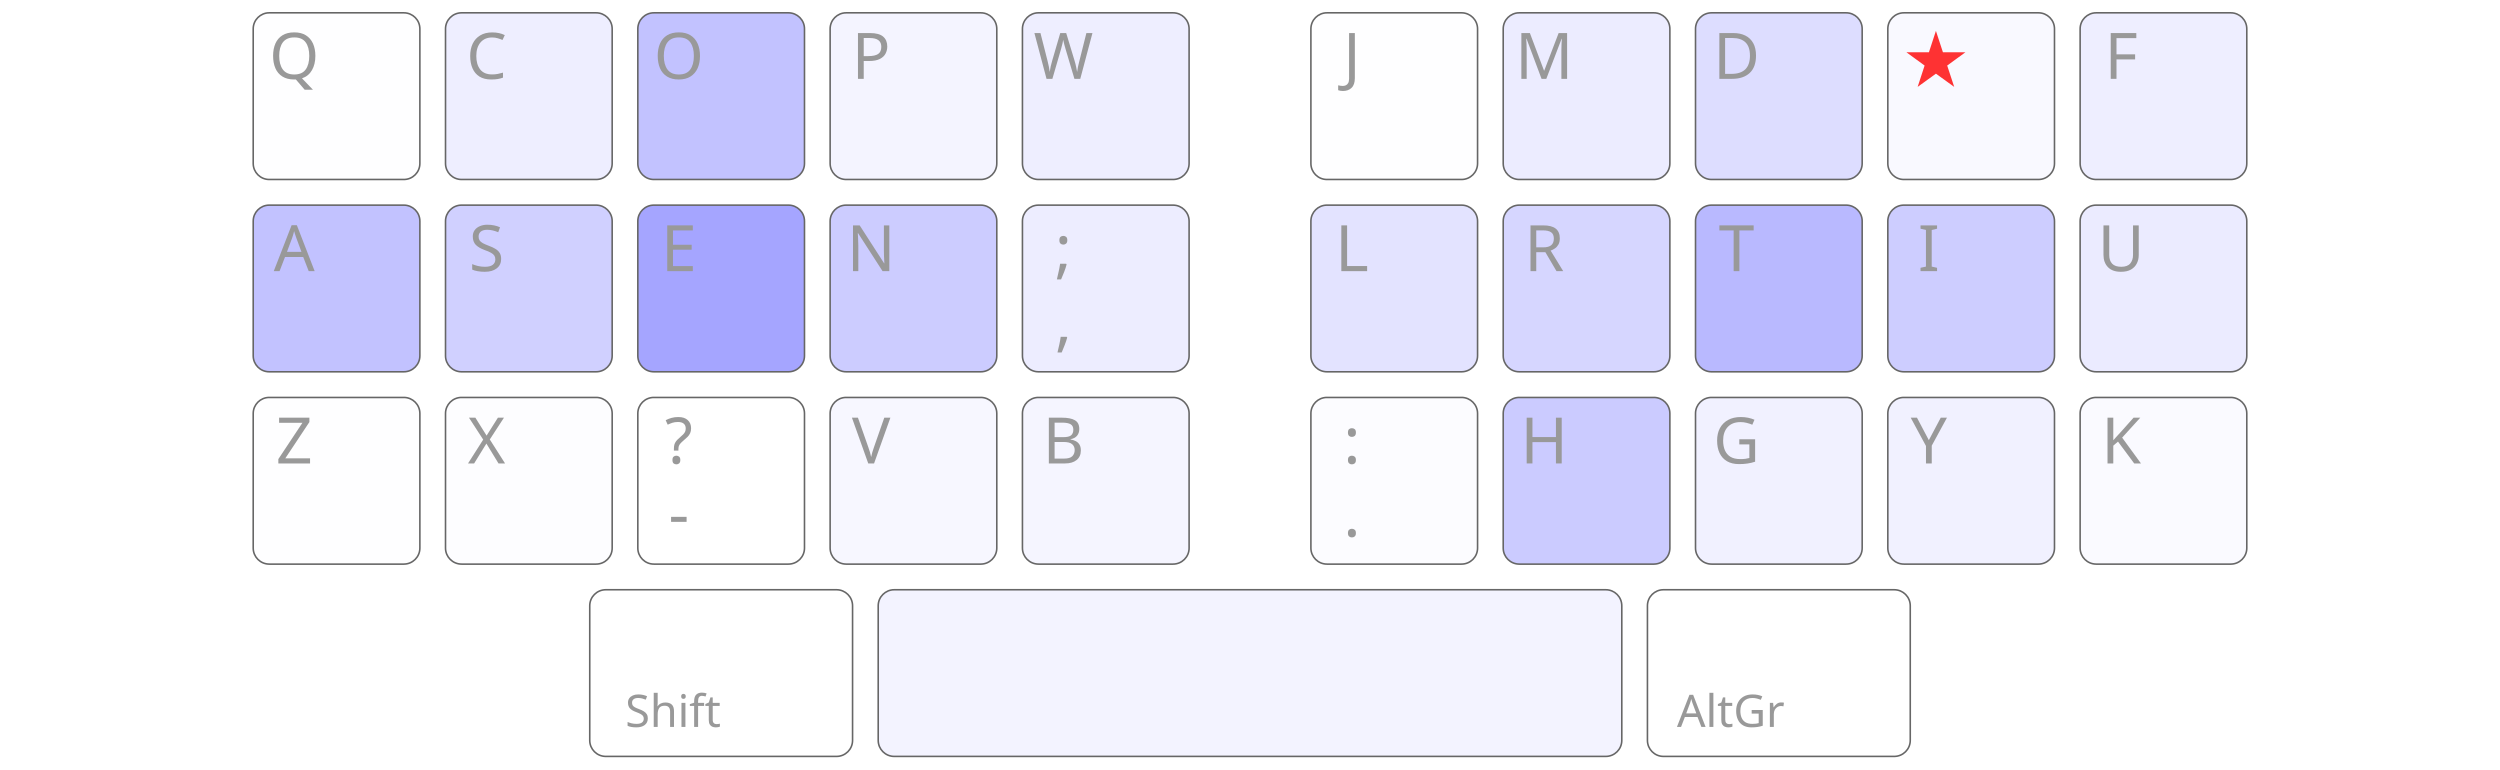
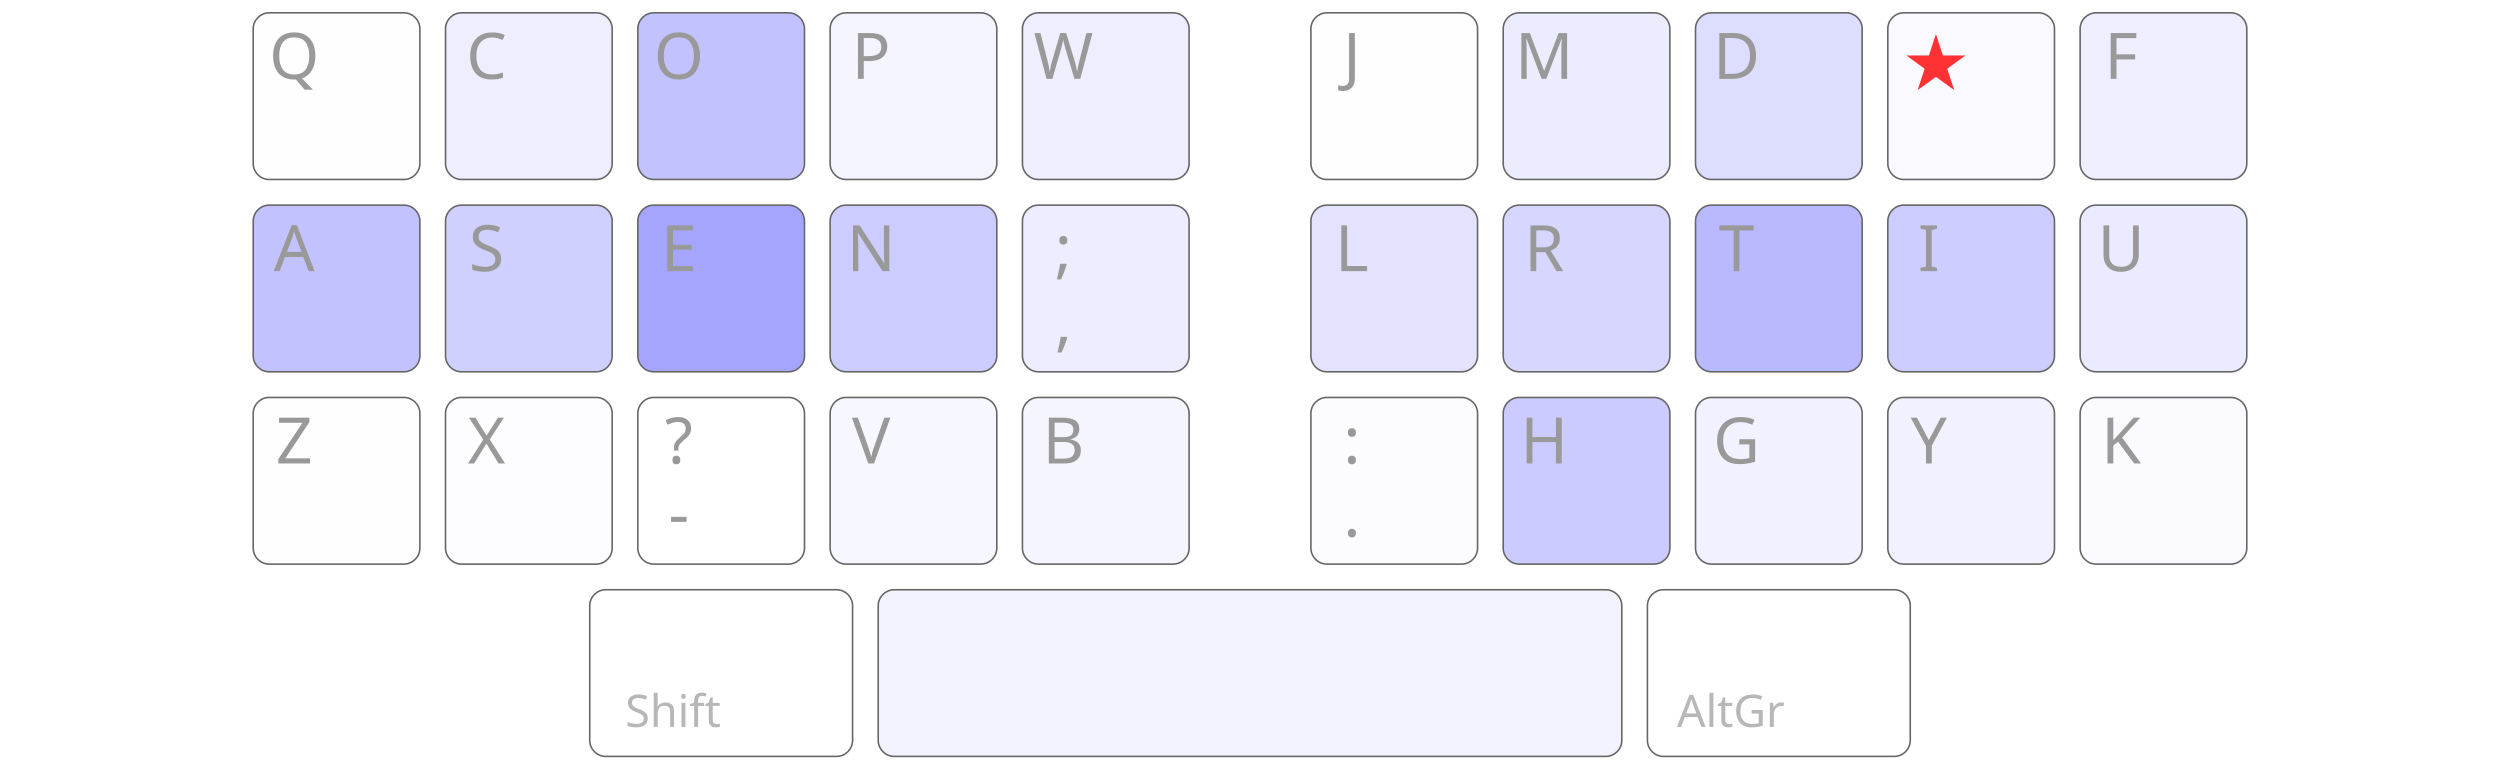
<svg xmlns="http://www.w3.org/2000/svg" class="gnu" viewBox="60 60 780 240">
  <style>
    rect, path {
      fill: #f8f8f8;
      stroke: #666;
      stroke-width: .5px;
    }
    text {
      fill: #999;
      font: normal 20px sans-serif;
      text-align: center;
      text-anchor: middle;
    }

    .deadKey {
      fill: red;
-       transform: translateY(-3px);
-       opacity: 0.6;
-     }
-     .diacritic {
+       opacity: 0.8;
      font-size: 24px;
      font-weight: bolder;
-       transform: translateY(8px);
    }

    #row_AD { transform: translate(64px,  64px); }
    #row_AC { transform: translate(64px, 124px); }
    #row_AB { transform: translate(64px, 184px); }
    #row_AA { transform: translate(64px, 244px); }
    .left   { transform: translate(-15px, 0); }
    .right  { transform: translate(+15px, 0); }

-     .layer  { font-size: 14px; }
-     .level3 { fill: green; opacity: 0; }
+     .layer  { opacity: 0.7; font-size: 14px; }
+     .level3 { opacity: 0.0; fill: green; }

    @media (prefers-color-scheme: dark) {
-       text      { fill: #888; }
-       rect      { fill: #444; }
-       .level3   { fill: #6b6; }
-       .deadKey  { fill: #f44; }
+       rect, path { fill: #444; }
+       text       { fill: #bbb; }
+       .deadKey   { fill: #f44; }
+       .level3    { fill: #6b6; }
    }
  </style>
  <g id="row_AD">
    <g class="left">
      <g transform="translate(90)">
        <rect width="52" height="52" rx="5" ry="5" style="fill: rgba(127, 127, 255, 0.01);" />
        <text x="12.8" y="20.6" class="level2">Q</text>
        <text x="38.0" y="43.4" class="level3">æ</text>
      </g>
      <g transform="translate(150)">
        <rect width="52" height="52" rx="5" ry="5" style="fill: rgba(127, 127, 255, 0.13);" />
        <text x="12.8" y="20.6" class="level2">C</text>
        <text x="38.0" y="43.4" class="level3">ç</text>
      </g>
      <g transform="translate(210)">
        <rect width="52" height="52" rx="5" ry="5" style="fill: rgba(127, 127, 255, 0.47);" />
        <text x="12.8" y="20.6" class="level2">O</text>
        <text x="38.0" y="43.4" class="level3">œ</text>
      </g>
      <g transform="translate(270)">
        <rect width="52" height="52" rx="5" ry="5" style="fill: rgba(127, 127, 255, 0.083);" />
        <text x="12.8" y="20.6" class="level2">P</text>
        <text x="38.0" y="43.4" class="level3">ô</text>
      </g>
      <g transform="translate(330)">
        <rect width="52" height="52" rx="5" ry="5" style="fill: rgba(127, 127, 255, 0.13);" />
        <text x="12.8" y="20.6" class="level2">W</text>
        <text x="38.0" y="43.4" class="level3"> </text>
      </g>
    </g>
    <g class="right">
      <g transform="translate(390)">
        <rect width="52" height="52" rx="5" ry="5" style="fill: rgba(127, 127, 255, 0.005);" />
        <text x="12.8" y="20.6" class="level2">J</text>
        <text x="38.0" y="43.4" class="level3"> </text>
      </g>
      <g transform="translate(450)">
        <rect width="52" height="52" rx="5" ry="5" style="fill: rgba(127, 127, 255, 0.15);" />
        <text x="12.8" y="20.6" class="level2">M</text>
        <text x="38.0" y="43.4" class="level3">µ</text>
      </g>
      <g transform="translate(510)">
        <rect width="52" height="52" rx="5" ry="5" style="fill: rgba(127, 127, 255, 0.262);" />
        <text x="12.8" y="20.6" class="level2">D</text>
        <text x="38.0" y="43.4" class="level3">_</text>
      </g>
      <g transform="translate(570)">
        <rect width="52" height="52" rx="5" ry="5" style="fill: rgba(127, 127, 255, 0.048);" />
-         <text style="opacity: 0.8" x="15" y="15" class="level1 deadKey diacritic">★</text>
+         <text x="15" y="24" class="deadKey">★</text>
      </g>
      <g transform="translate(630)">
        <rect width="52" height="52" rx="5" ry="5" style="fill: rgba(127, 127, 255, 0.134);" />
        <text x="12.8" y="20.6" class="level2">F</text>
        <text x="38.0" y="43.4" class="level3"> </text>
      </g>
    </g>
  </g>
  <g id="row_AC">
    <g class="left">
      <g transform="translate(90)">
        <rect width="52" height="52" rx="5" ry="5" style="fill: rgba(127, 127, 255, 0.48);" />
        <text x="12.8" y="20.6" class="level2">A</text>
        <text x="38.0" y="43.4" class="level3">à</text>
      </g>
      <g transform="translate(150)">
        <rect width="52" height="52" rx="5" ry="5" style="fill: rgba(127, 127, 255, 0.37);" />
        <text x="12.8" y="20.6" class="level2">S</text>
        <text x="38.0" y="43.4" class="level3">é</text>
      </g>
      <g transform="translate(210)">
        <rect width="52" height="52" rx="5" ry="5" style="fill: rgba(127, 127, 255, 0.70);" />
        <text x="12.8" y="20.6" class="level2">E</text>
        <text x="38.0" y="43.4" class="level3">è</text>
      </g>
      <g transform="translate(270)">
        <rect width="52" height="52" rx="5" ry="5" style="fill: rgba(127, 127, 255, 0.398);" />
        <text x="12.8" y="20.6" class="level2">N</text>
        <text x="38.0" y="43.4" class="level3">ê</text>
      </g>
      <g transform="translate(330)">
        <rect width="52" height="52" rx="5" ry="5" style="fill: rgba(127, 127, 255, 0.139);" />
        <text x="12.8" y="43.4" class="level1">,</text>
        <text x="12.8" y="20.6" class="level2">;</text>
        <text x="38.0" y="43.4" class="level3">·</text>
      </g>
    </g>
    <g class="right">
      <g transform="translate(390)">
        <rect width="52" height="52" rx="5" ry="5" style="fill: rgba(127, 127, 255, 0.215);" />
        <text x="12.8" y="20.6" class="level2">L</text>
        <text x="38.0" y="43.4" class="level3"> </text>
      </g>
      <g transform="translate(450)">
        <rect width="52" height="52" rx="5" ry="5" style="fill: rgba(127, 127, 255, 0.32);" />
        <text x="12.8" y="20.6" class="level2">R</text>
        <text x="38.0" y="43.4" class="level3"> </text>
      </g>
      <g transform="translate(510)">
        <rect width="52" height="52" rx="5" ry="5" style="fill: rgba(127, 127, 255, 0.55);" />
        <text x="12.8" y="20.6" class="level2">T</text>
        <text x="38.0" y="43.4" class="level3">î</text>
      </g>
      <g transform="translate(570)">
        <rect width="52" height="52" rx="5" ry="5" style="fill: rgba(127, 127, 255, 0.39);" />
        <text x="12.8" y="20.6" class="level2">I</text>
        <text x="38.0" y="43.4" class="level3">û</text>
      </g>
      <g transform="translate(630)">
        <rect width="52" height="52" rx="5" ry="5" style="fill: rgba(127, 127, 255, 0.16);" />
        <text x="12.8" y="20.6" class="level2">U</text>
        <text x="38.0" y="43.4" class="level3">ù</text>
      </g>
    </g>
  </g>
  <g id="row_AB">
    <g class="left">
      <g transform="translate(90)">
        <rect width="52" height="52" rx="5" ry="5" style="fill: rgba(127, 127, 255, 0.004);" />
        <text x="12.8" y="20.6" class="level2">Z</text>
        <text x="38.0" y="43.4" class="level3">â</text>
      </g>
      <g transform="translate(150)">
        <rect width="52" height="52" rx="5" ry="5" style="fill: rgba(127, 127, 255, 0.014);" />
        <text x="12.8" y="20.6" class="level2">X</text>
        <text x="38.0" y="43.4" class="level3">ß</text>
      </g>
      <g transform="translate(210)">
        <rect width="52" height="52" rx="5" ry="5" style="fill: rgba(127, 127, 255, 0.003);" />
        <text x="12.8" y="43.4" class="level1">-</text>
        <text x="12.8" y="20.6" class="level2">?</text>
        <text x="38.0" y="43.4" class="level3">—</text>
      </g>
      <g transform="translate(270)">
        <rect width="52" height="52" rx="5" ry="5" style="fill: rgba(127, 127, 255, 0.063);" />
        <text x="12.8" y="20.6" class="level2">V</text>
        <text x="38.0" y="43.4" class="level3"> </text>
      </g>
      <g transform="translate(330)">
        <rect width="52" height="52" rx="5" ry="5" style="fill: rgba(127, 127, 255, 0.082);" />
        <text x="12.8" y="20.6" class="level2">B</text>
        <text x="38.0" y="43.4" class="level3"> </text>
      </g>
    </g>
    <g class="right">
      <g transform="translate(390)">
        <rect width="52" height="52" rx="5" ry="5" style="fill: rgba(127, 127, 255, 0.027);" />
        <text x="12.8" y="43.4" class="level1">.</text>
        <text x="12.8" y="20.6" class="level2">:</text>
        <text x="38.0" y="43.4" class="level3">…</text>
      </g>
      <g transform="translate(450)">
        <rect width="52" height="52" rx="5" ry="5" style="fill: rgba(127, 127, 255, 0.403);" />
        <text x="12.8" y="20.6" class="level2">H</text>
        <text x="38.0" y="43.4" class="level3"> </text>
      </g>
      <g transform="translate(510)">
        <rect width="52" height="52" rx="5" ry="5" style="fill: rgba(127, 127, 255, 0.11);" />
        <text x="12.8" y="20.6" class="level2">G</text>
        <text x="38.0" y="43.4" class="level3"> </text>
      </g>
      <g transform="translate(570)">
        <rect width="52" height="52" rx="5" ry="5" style="fill: rgba(127, 127, 255, 0.107);" />
        <text x="12.8" y="20.6" class="level2">Y</text>
        <text x="38.0" y="43.4" class="level3"> </text>
      </g>
      <g transform="translate(630)">
        <rect width="52" height="52" rx="5" ry="5" style="fill: rgba(127, 127, 255, 0.04);" />
        <text x="12.8" y="20.6" class="level2">K</text>
        <text x="38.0" y="43.4" class="level3"> </text>
      </g>
    </g>
  </g>
  <g id="row_AA">
    <g transform="translate(180)">
      <rect width="82" height="52" rx="5" ry="5" style="fill: rgba(127, 127, 255, 0);" />
      <text x="26" y="42.8" class="layer">Shift</text>
    </g>
    <g transform="translate(270)">
      <rect width="232" height="52" rx="5" ry="5" style="fill: rgba(127, 127, 255, 0.086);" />
    </g>
    <g transform="translate(510)">
      <rect width="82" height="52" rx="5" ry="5" style="fill: rgba(127, 127, 255, 0);" />
      <text x="26" y="42.8" class="layer">AltGr</text>
    </g>
  </g>
</svg>
